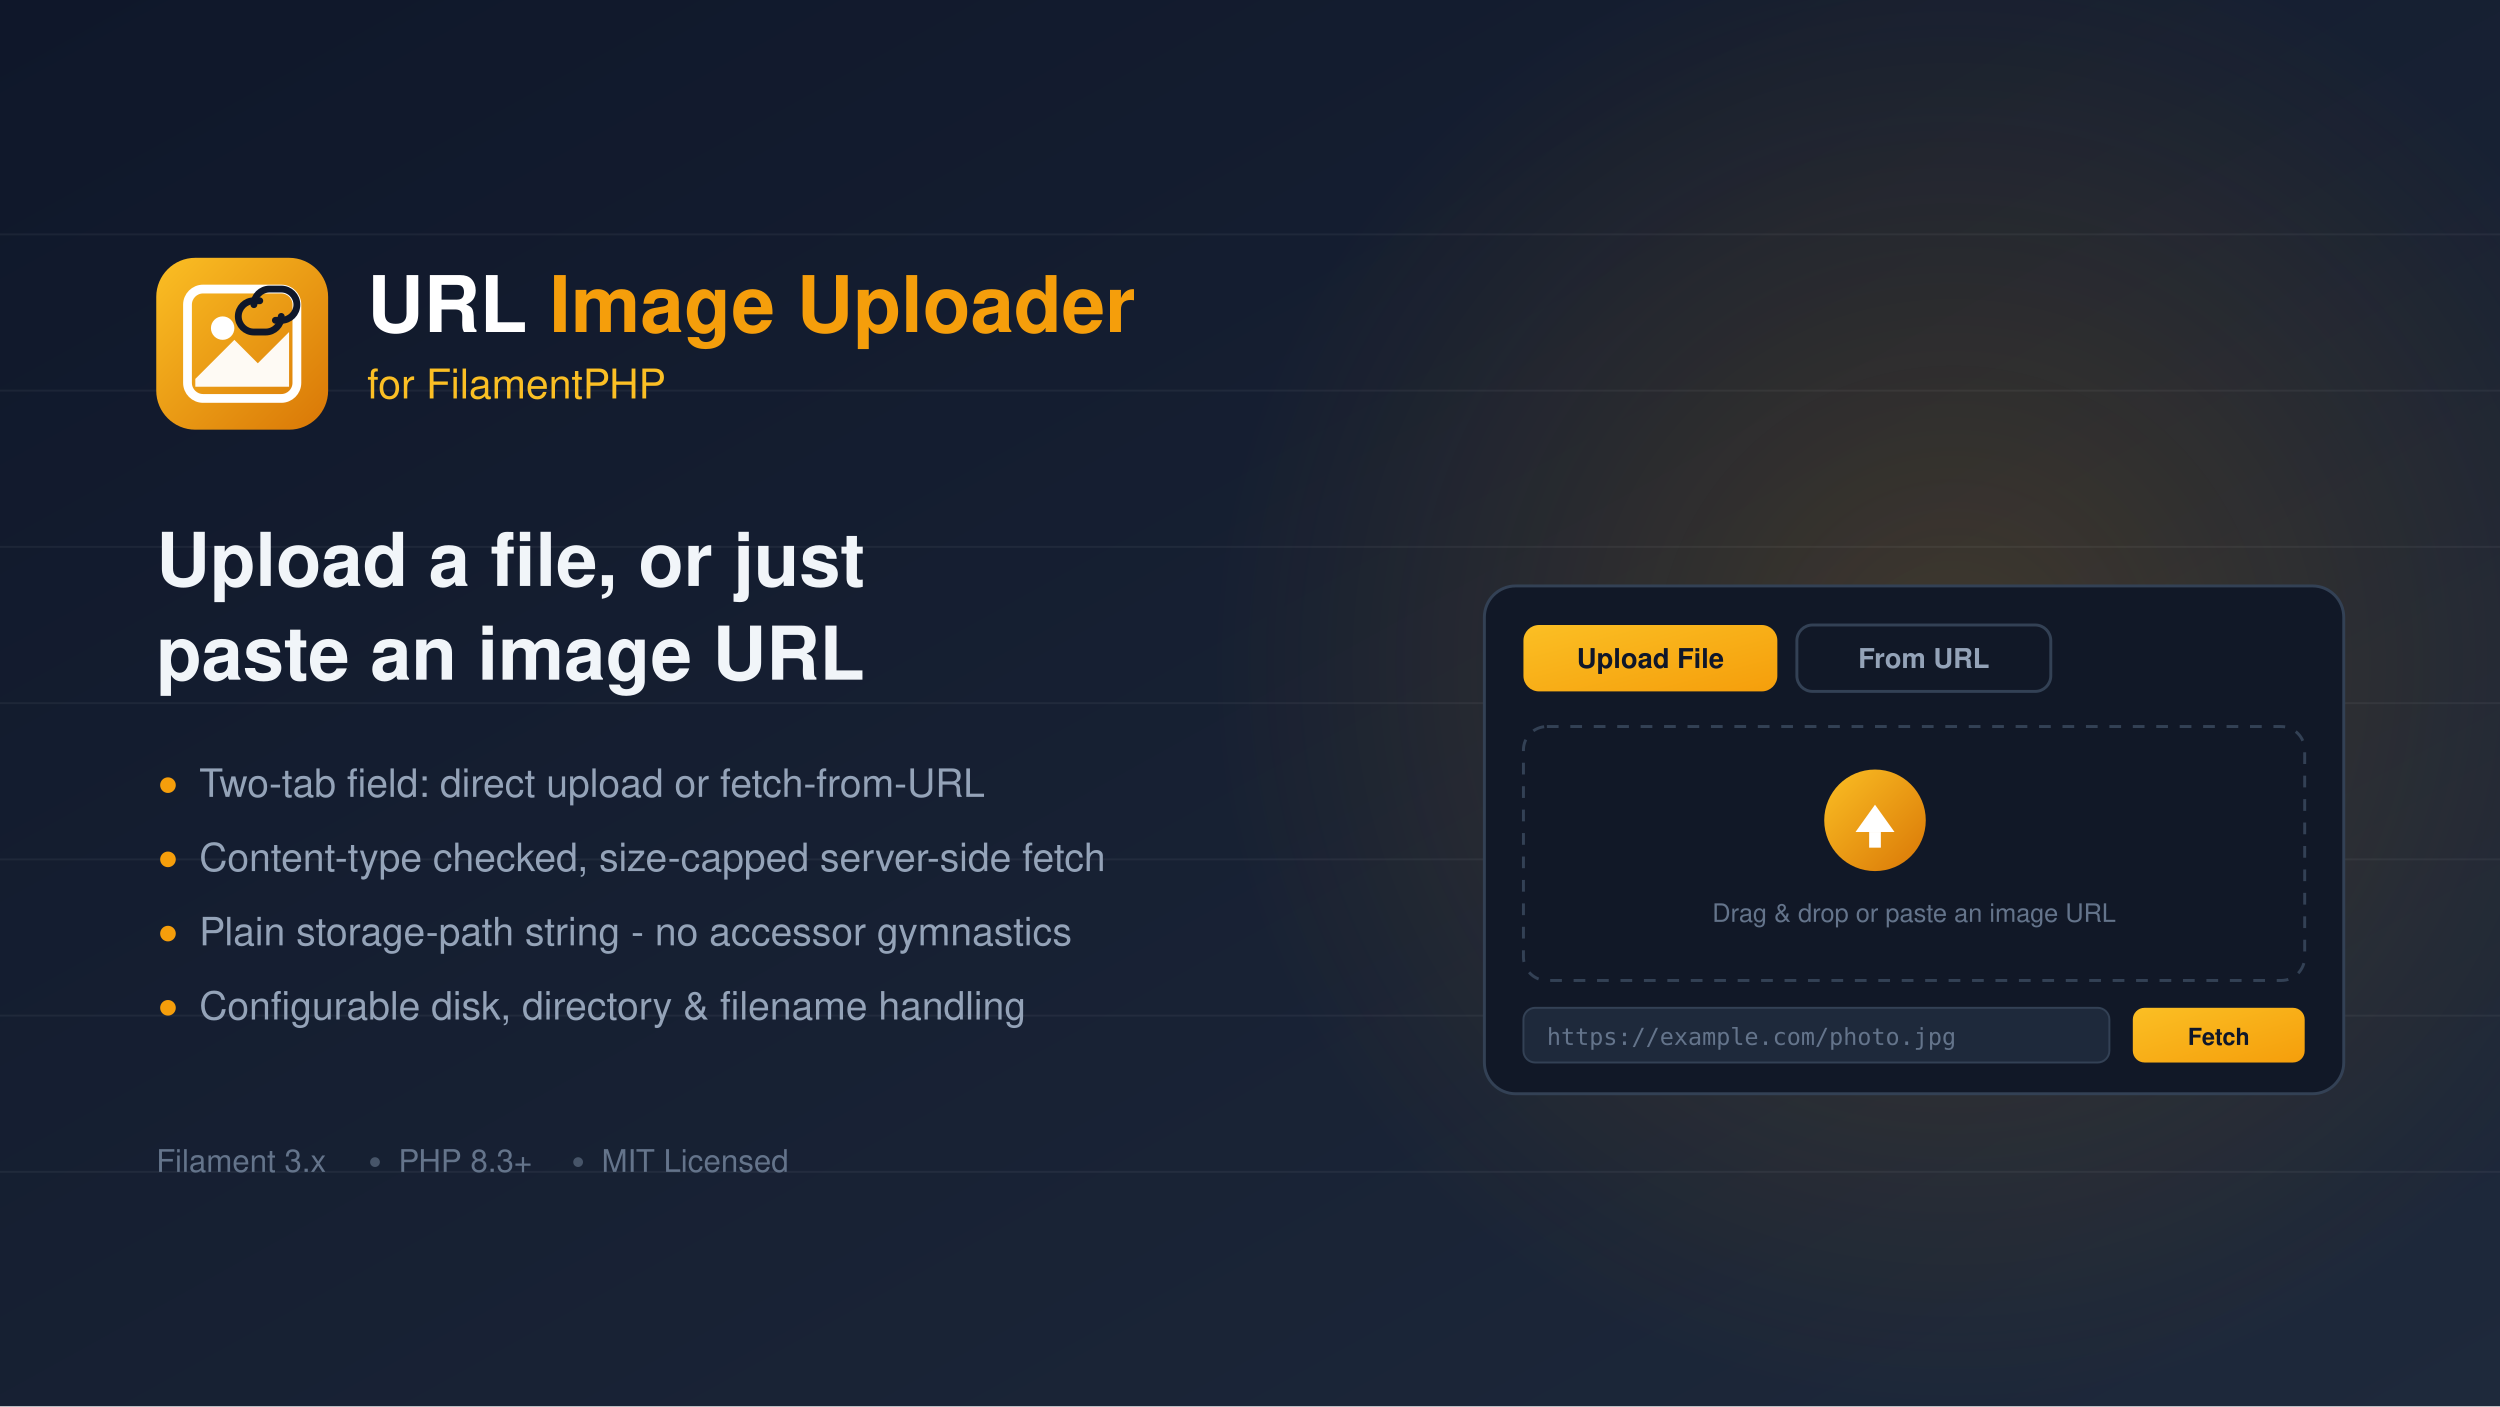
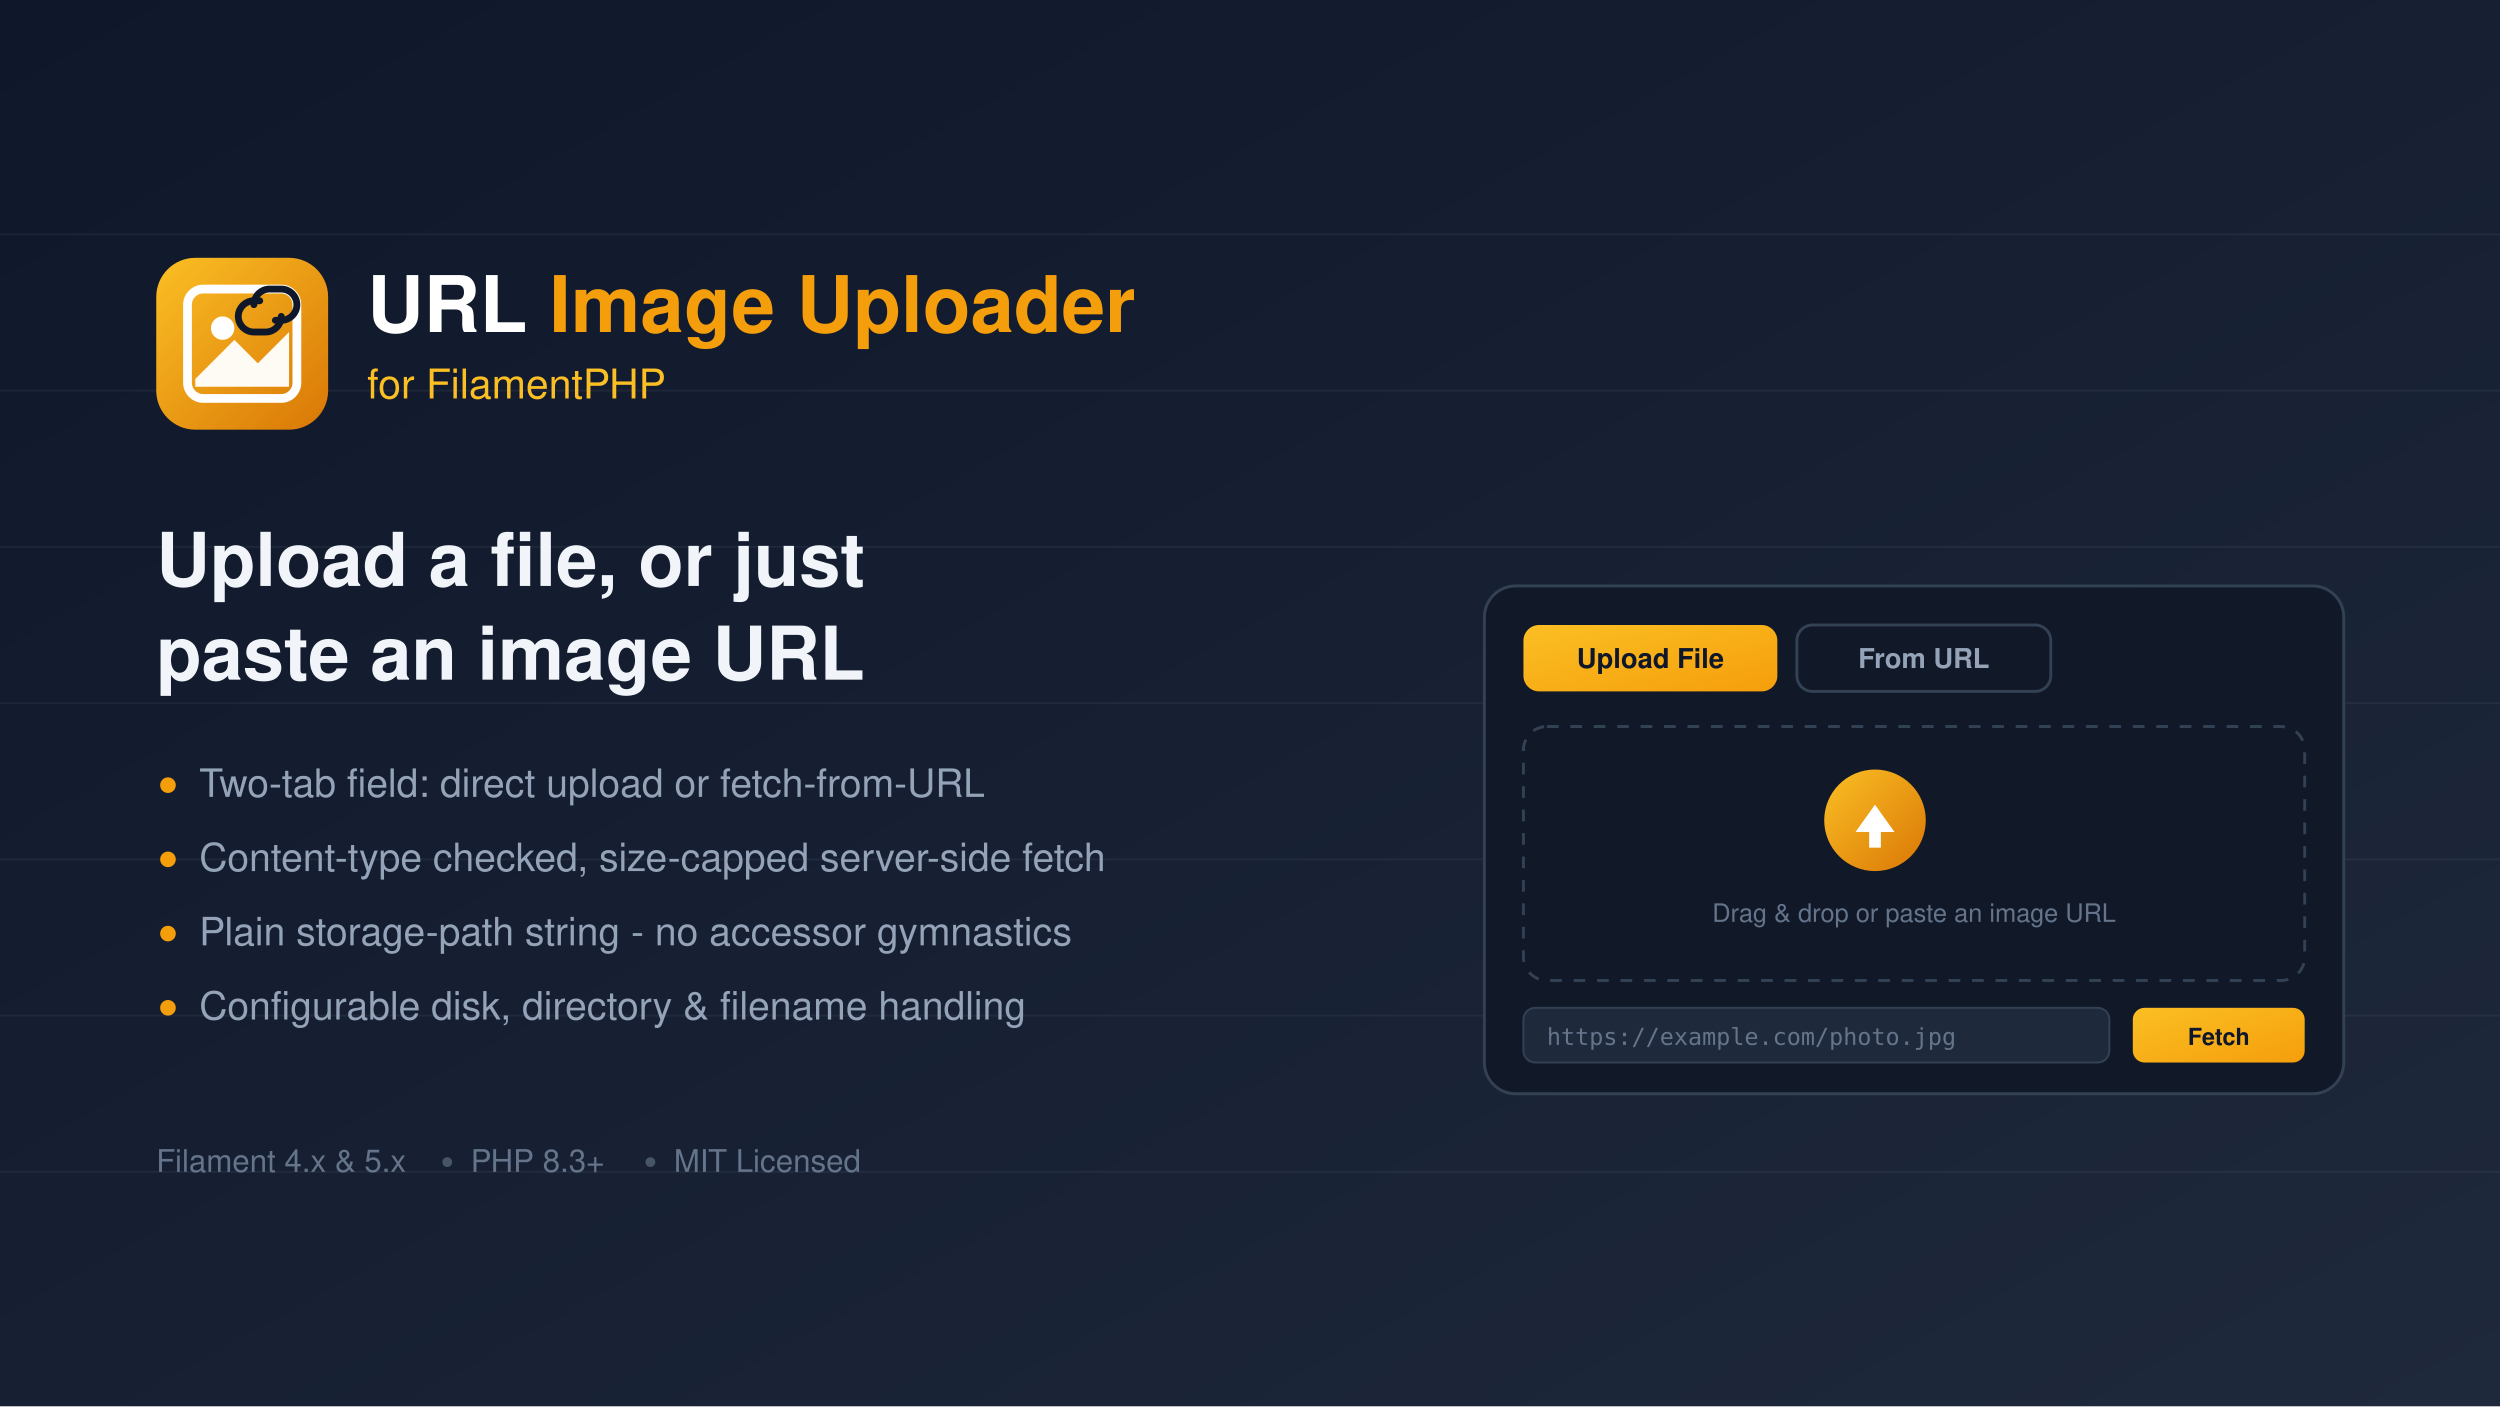
<svg xmlns="http://www.w3.org/2000/svg" width="1920" height="1080" viewBox="0 0 1920 1080">
  <defs>
    <linearGradient id="bgGrad" x1="0" y1="0" x2="1" y2="1">
      <stop offset="0%" stop-color="#0f172a" />
      <stop offset="100%" stop-color="#1e293b" />
    </linearGradient>
    <linearGradient id="iconGrad" x1="0" y1="0" x2="1" y2="1">
      <stop offset="0%" stop-color="#fbbf24" />
      <stop offset="100%" stop-color="#d97706" />
    </linearGradient>
    <linearGradient id="cardGrad" x1="0" y1="0" x2="1" y2="1">
      <stop offset="0%" stop-color="#fbbf24" />
      <stop offset="100%" stop-color="#f59e0b" />
    </linearGradient>
-     <radialGradient id="glow" cx="50%" cy="50%" r="50%">
-       <stop offset="0%" stop-color="#f59e0b" stop-opacity="0.18" />
-       <stop offset="100%" stop-color="#f59e0b" stop-opacity="0" />
-     </radialGradient>
  </defs>
  <rect width="1920" height="1080" fill="url(#bgGrad)" />
  <g transform="translate(0, 60) scale(1.5)">
-     <circle cx="1000" cy="300" r="380" fill="url(#glow)" />
    <g opacity="0.05" stroke="#ffffff" stroke-width="1">
      <line x1="0" y1="80" x2="1280" y2="80" />
      <line x1="0" y1="160" x2="1280" y2="160" />
      <line x1="0" y1="240" x2="1280" y2="240" />
      <line x1="0" y1="320" x2="1280" y2="320" />
      <line x1="0" y1="400" x2="1280" y2="400" />
      <line x1="0" y1="480" x2="1280" y2="480" />
      <line x1="0" y1="560" x2="1280" y2="560" />
    </g>
    <g transform="translate(80, 92)">
      <rect width="88" height="88" rx="20" fill="url(#iconGrad)" />
      <rect x="16" y="16" width="56" height="56" rx="8" fill="none" stroke="#ffffff" stroke-width="4.5" />
      <circle cx="34" cy="36" r="6" fill="#ffffff" />
      <path d="M20 62 L40 42 L52 54 L68 38 L68 66 L20 66 Z" fill="#ffffff" opacity="0.95" />
      <path d="M50 24 a8 8 0 0 1 8 -8 h6 a8 8 0 0 1 0 16 h-3" stroke="#0f172a" stroke-width="3.5" fill="none" stroke-linecap="round" />
      <path d="M64 30 a8 8 0 0 1 -8 8 h-6 a8 8 0 0 1 0 -16 h3" stroke="#0f172a" stroke-width="3.5" fill="none" stroke-linecap="round" />
    </g>
    <text x="188" y="130" font-family="-apple-system, 'Segoe UI', Helvetica, Arial, sans-serif" font-size="40" font-weight="700" fill="#ffffff">URL <tspan fill="#f59e0b">Image Uploader</tspan>
    </text>
    <text x="188" y="164" font-family="-apple-system, 'Segoe UI', Helvetica, Arial, sans-serif" font-size="21" font-weight="500" fill="#fbbf24">for FilamentPHP</text>
    <text x="80" y="260" font-family="-apple-system, 'Segoe UI', Helvetica, Arial, sans-serif" font-size="38" font-weight="600" fill="#f1f5f9">Upload a file, or just</text>
    <text x="80" y="308" font-family="-apple-system, 'Segoe UI', Helvetica, Arial, sans-serif" font-size="38" font-weight="600" fill="#f1f5f9">paste an image URL</text>
    <g font-family="-apple-system, 'Segoe UI', Helvetica, Arial, sans-serif" font-size="20" fill="#94a3b8">
      <g transform="translate(80, 368)">
        <circle cx="6" cy="-6" r="4" fill="#f59e0b" />
        <text x="22" y="0">Two-tab field: direct upload or fetch-from-URL</text>
      </g>
      <g transform="translate(80, 406)">
        <circle cx="6" cy="-6" r="4" fill="#f59e0b" />
        <text x="22" y="0">Content-type checked, size-capped server-side fetch</text>
      </g>
      <g transform="translate(80, 444)">
        <circle cx="6" cy="-6" r="4" fill="#f59e0b" />
        <text x="22" y="0">Plain storage-path string - no accessor gymnastics</text>
      </g>
      <g transform="translate(80, 482)">
        <circle cx="6" cy="-6" r="4" fill="#f59e0b" />
        <text x="22" y="0">Configurable disk, directory &amp; filename handling</text>
      </g>
    </g>
    <g transform="translate(760, 260)">
      <rect width="440" height="260" rx="16" fill="#111827" stroke="#334155" stroke-width="1.5" />
      <rect x="20" y="20" width="130" height="34" rx="8" fill="url(#cardGrad)" />
      <text x="85" y="42" font-family="-apple-system, 'Segoe UI', Helvetica, Arial, sans-serif" font-size="14" font-weight="600" fill="#0f172a" text-anchor="middle">Upload File</text>
      <rect x="160" y="20" width="130" height="34" rx="8" fill="none" stroke="#334155" stroke-width="1.5" />
      <text x="225" y="42" font-family="-apple-system, 'Segoe UI', Helvetica, Arial, sans-serif" font-size="14" font-weight="600" fill="#94a3b8" text-anchor="middle">From URL</text>
      <rect x="20" y="72" width="400" height="130" rx="12" fill="none" stroke="#334155" stroke-width="1.5" stroke-dasharray="6 6" />
      <g transform="translate(200,120)">
        <circle r="26" fill="url(#iconGrad)" />
        <path d="M-10 6 L0 -8 L10 6 Z" fill="#ffffff" />
        <rect x="-3" y="6" width="6" height="8" fill="#ffffff" />
      </g>
      <text x="220" y="172" font-family="-apple-system, 'Segoe UI', Helvetica, Arial, sans-serif" font-size="13" fill="#64748b" text-anchor="middle">Drag &amp; drop or paste an image URL</text>
      <rect x="20" y="216" width="300" height="28" rx="6" fill="#1e293b" stroke="#334155" />
      <text x="32" y="235" font-family="monospace" font-size="12" fill="#64748b">https://example.com/photo.jpg</text>
      <rect x="332" y="216" width="88" height="28" rx="6" fill="url(#cardGrad)" />
      <text x="376" y="235" font-family="-apple-system, 'Segoe UI', Helvetica, Arial, sans-serif" font-size="12" font-weight="700" fill="#0f172a" text-anchor="middle">Fetch</text>
    </g>
    <g font-family="-apple-system, 'Segoe UI', Helvetica, Arial, sans-serif" font-size="16" fill="#64748b" transform="translate(80, 560)">
-       <text x="0" y="0">Filament 3.x</text>
-       <circle cx="112" cy="-5" r="2.5" fill="#475569" />
-       <text x="124" y="0">PHP 8.3+</text>
-       <circle cx="216" cy="-5" r="2.5" fill="#475569" />
-       <text x="228" y="0">MIT Licensed</text>
+       <text x="0" y="0">Filament 4.x &amp; 5.x</text>
+       <circle cx="149" cy="-5" r="2.5" fill="#475569" />
+       <text x="161" y="0">PHP 8.3+</text>
+       <circle cx="253" cy="-5" r="2.5" fill="#475569" />
+       <text x="265" y="0">MIT Licensed</text>
    </g>
  </g>
</svg>
